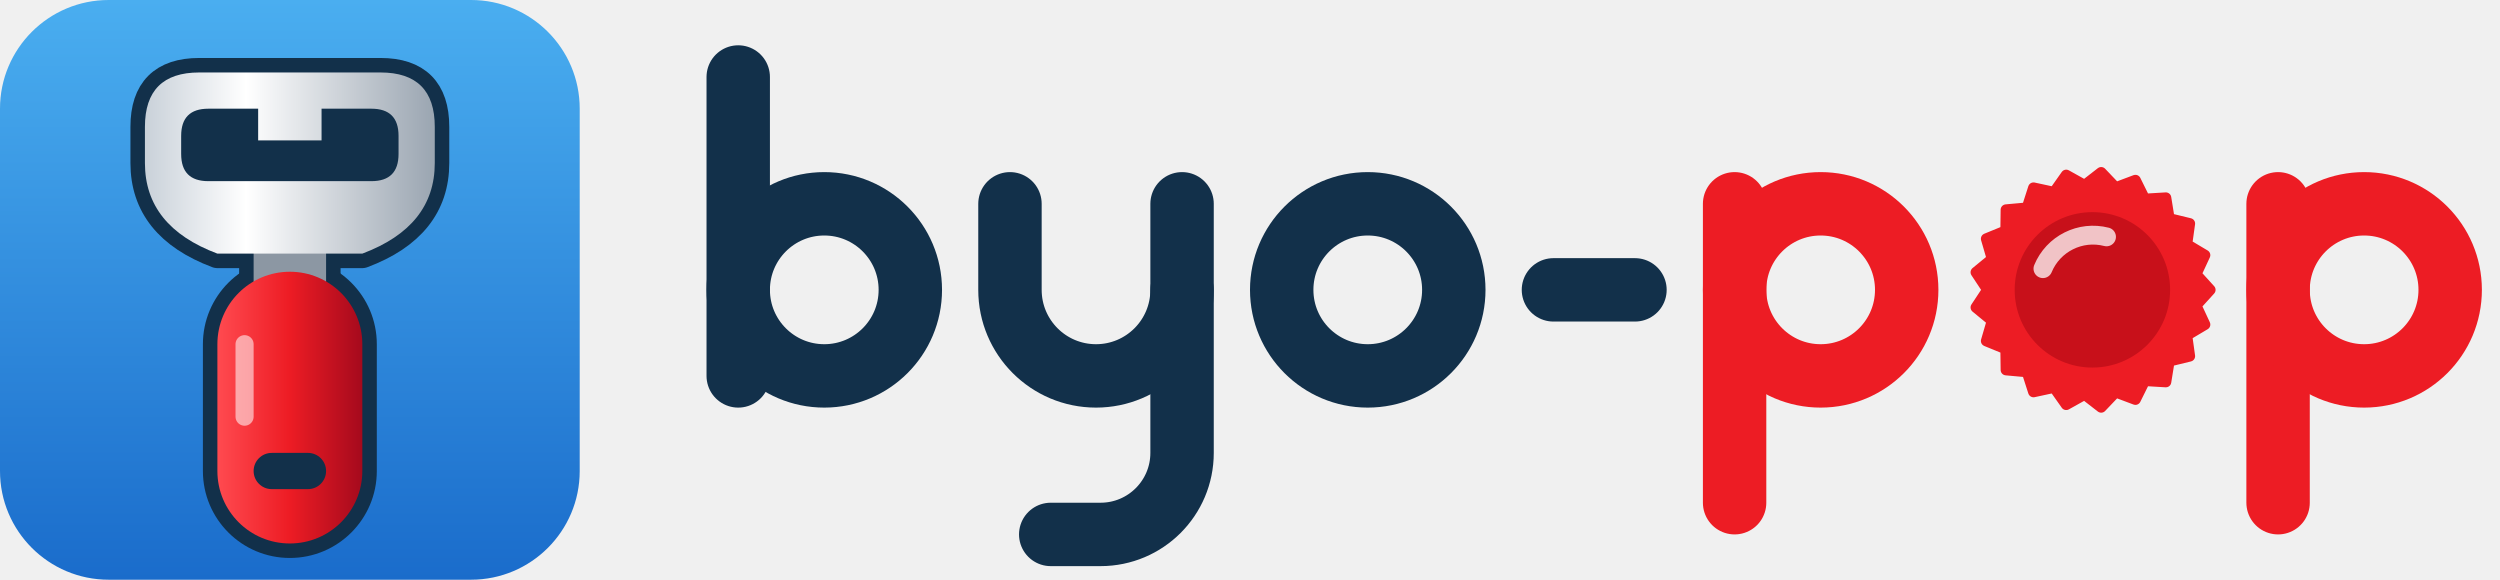
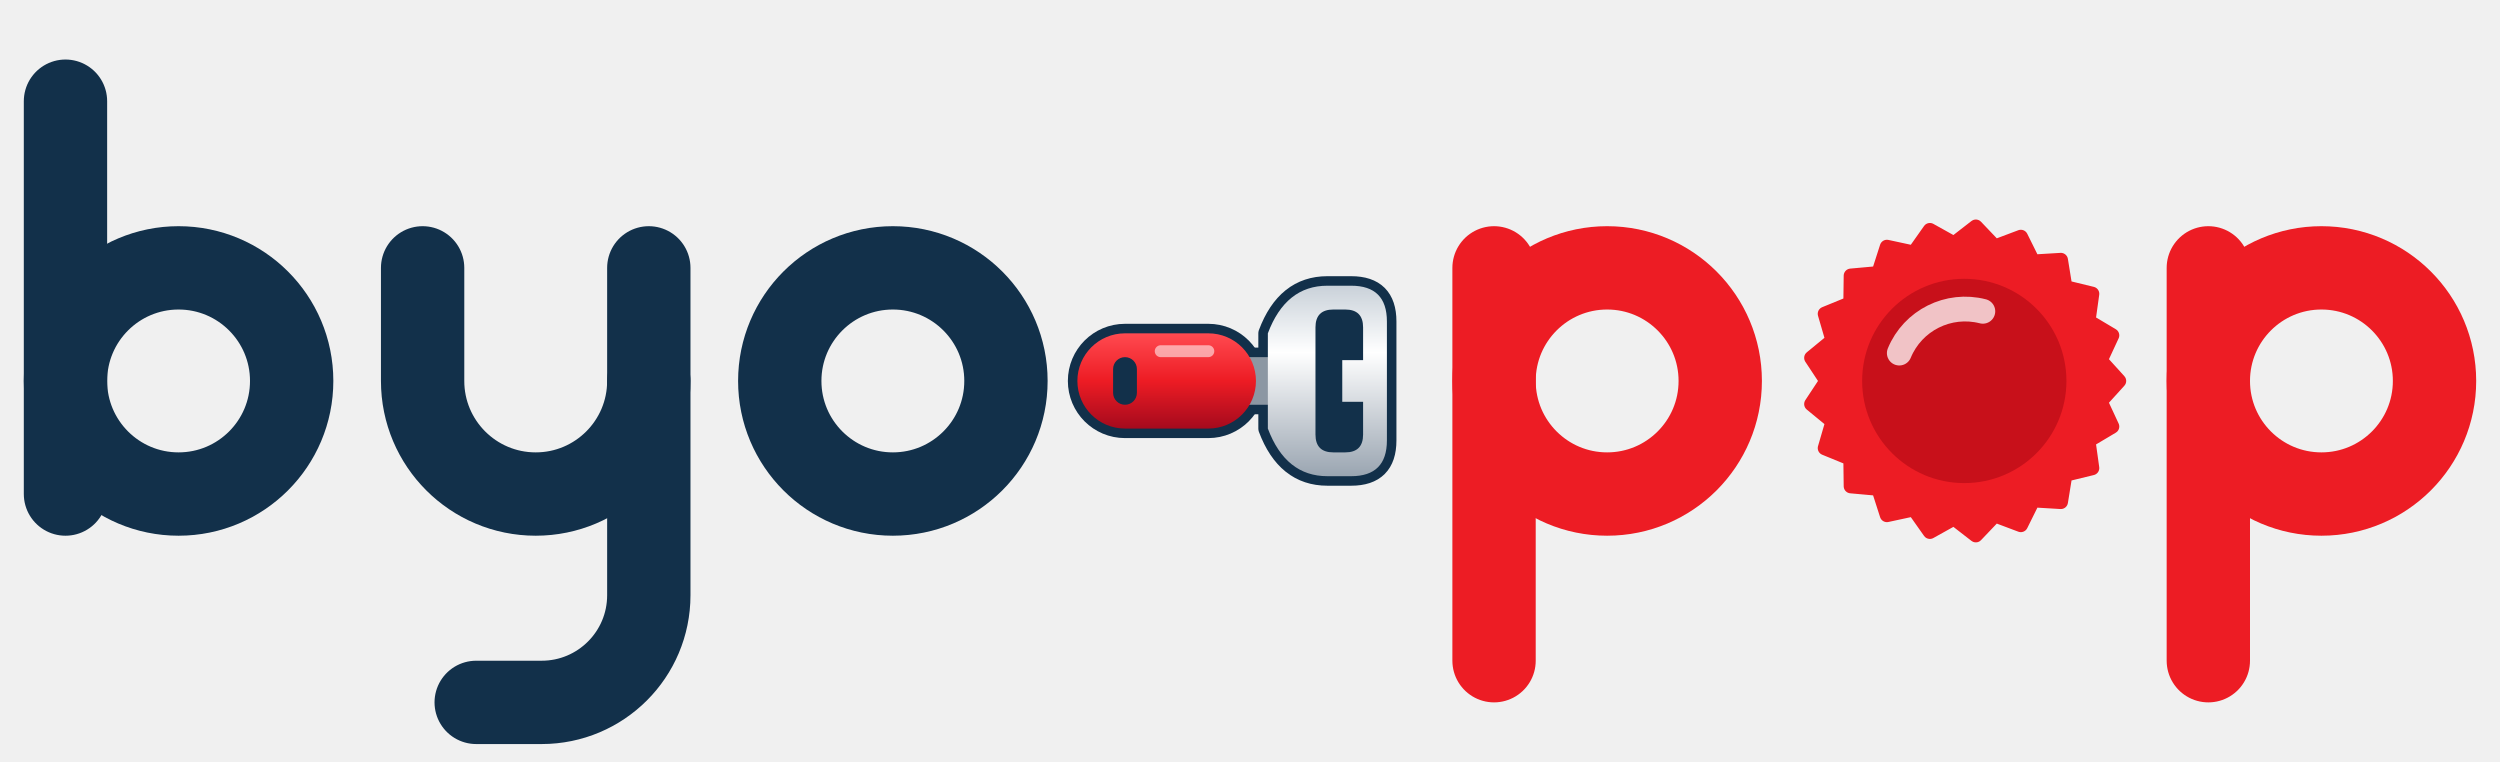
- <svg xmlns="http://www.w3.org/2000/svg" viewBox="0 0 276 64">
+ <svg xmlns="http://www.w3.org/2000/svg" viewBox="76 0 210 64">
  <defs>
-     <linearGradient id="bp-tile" x1="0" y1="0" x2="0" y2="1">
-       <stop offset="0" stop-color="#4AAEF0" />
-       <stop offset="1" stop-color="#1A6CCB" />
-     </linearGradient>
    <linearGradient id="bp-chrome" x1="0" y1="0" x2="1" y2="0">
      <stop offset="0" stop-color="#C9D1D9" />
      <stop offset="0.35" stop-color="#FFFFFF" />
      <stop offset="1" stop-color="#9AA5B1" />
    </linearGradient>
    <linearGradient id="bp-enamel" x1="0" y1="0" x2="1" y2="0">
      <stop offset="0" stop-color="#FF4A50" />
      <stop offset="0.5" stop-color="#ED1C24" />
      <stop offset="1" stop-color="#A50A1D" />
    </linearGradient>
  </defs>
-   <rect width="64" height="64" rx="12" fill="url(#bp-tile)" />
-   <g stroke-linejoin="round">
-     <g fill="#12304A" stroke="#12304A" stroke-width="3.2">
-       <path d="M 22 8 H 42 Q 48 8 48 14 V 18 Q 48 25 40 28 H 24 Q 16 25 16 18 V 14 Q 16 8 22 8 Z" />
-       <path d="M 28 26 H 36 V 32 H 28 Z" />
-       <path d="M 32 30 A 8 8 0 0 1 40 38 V 52 A 8 8 0 0 1 24 52 V 38 A 8 8 0 0 1 32 30 Z" />
-     </g>
-     <path d="M 28 26 H 36 V 32 H 28 Z" fill="#8C97A3" />
-     <path d="M 22 8 H 42 Q 48 8 48 14 V 18 Q 48 25 40 28 H 24 Q 16 25 16 18 V 14 Q 16 8 22 8 Z" fill="url(#bp-chrome)" />
-     <path d="M 32 30 A 8 8 0 0 1 40 38 V 52 A 8 8 0 0 1 24 52 V 38 A 8 8 0 0 1 32 30 Z" fill="url(#bp-enamel)" />
-     <path d="M 23 12 H 28.5 V 15.5 H 35.5 V 12 H 41 Q 44 12 44 15 V 17 Q 44 20 41 20 H 23 Q 20 20 20 17 V 15 Q 20 12 23 12 Z M 30 50 H 34 A 2 2 0 0 1 34 54 H 30 A 2 2 0 0 1 30 50 Z" fill="#12304A" />
-     <path d="M 27 38 V 46" stroke="#FFFFFF" stroke-opacity="0.55" stroke-width="2" stroke-linecap="round" />
-   </g>
  <g transform="translate(0 3)">
    <g fill="none" stroke-width="7" stroke-linecap="round" stroke-linejoin="round">
-       <g stroke="#12304A">
+       <g class="bp-ink" stroke="#12304A">
        <path d="M 81.5 5.5 V 38.5" />
        <circle cx="91" cy="29" r="9.5" />
        <path d="M 111.5 19.5 V 29 A 9.5 9.5 0 0 0 130.5 29 V 19.5" />
        <path d="M 130.5 29 V 47 A 9 9 0 0 1 121.5 56 H 116" />
        <circle cx="151" cy="29" r="9.5" />
-         <path d="M 171.5 29 H 180.5" />
-       </g>
-       <g stroke="#ED1C24">
-         <path d="M 191.5 19.5 V 52.5" />
-         <circle cx="201" cy="29" r="9.5" />
-         <path d="M 251.5 19.5 V 52.5" />
-         <circle cx="261" cy="29" r="9.5" />
      </g>
    </g>
-     <path d="M 244.00 29.00 L 242.44 30.72 L 243.42 32.83 L 241.42 34.02 L 241.74 36.32 L 239.48 36.87 L 239.11 39.16 L 236.78 39.02 L 235.75 41.10 L 233.57 40.28 L 231.97 41.96 L 230.14 40.54 L 228.11 41.67 L 226.77 39.77 L 224.50 40.26 L 223.79 38.05 L 221.47 37.84 L 221.44 35.52 L 219.29 34.64 L 219.94 32.41 L 218.15 30.94 L 219.43 29.00 L 218.15 27.06 L 219.94 25.59 L 219.29 23.36 L 221.44 22.48 L 221.47 20.16 L 223.79 19.95 L 224.50 17.74 L 226.77 18.23 L 228.11 16.33 L 230.14 17.46 L 231.97 16.04 L 233.57 17.72 L 235.75 16.90 L 236.78 18.98 L 239.11 18.84 L 239.48 21.13 L 241.74 21.68 L 241.42 23.98 L 243.42 25.17 L 242.44 27.28 Z" fill="#ED1C24" stroke="#ED1C24" stroke-width="1.2" stroke-linejoin="round" />
-     <circle cx="231" cy="29" r="8.58" fill="#C8101A" />
-     <path d="M 225.54 26.66 A 5.98 5.98 0 0 1 232.56 23.15" fill="none" stroke="#FFFFFF" stroke-opacity="0.75" stroke-width="2.08" stroke-linecap="round" />
+     <g class="bp-lever">
+       <g transform="translate(181 29) rotate(90) scale(0.5) translate(-32 -31)" stroke-linejoin="round">
+         <g fill="#12304A" stroke="#12304A" stroke-width="3.2">
+           <path d="M 22 8 H 42 Q 48 8 48 14 V 18 Q 48 25 40 28 H 24 Q 16 25 16 18 V 14 Q 16 8 22 8 Z" />
+           <path d="M 28 26 H 36 V 32 H 28 Z" />
+           <path d="M 32 30 A 8 8 0 0 1 40 38 V 52 A 8 8 0 0 1 24 52 V 38 A 8 8 0 0 1 32 30 Z" />
+         </g>
+         <path d="M 28 26 H 36 V 32 H 28 Z" fill="#8C97A3" />
+         <path d="M 22 8 H 42 Q 48 8 48 14 V 18 Q 48 25 40 28 H 24 Q 16 25 16 18 V 14 Q 16 8 22 8 Z" fill="url(#bp-chrome)" />
+         <path d="M 32 30 A 8 8 0 0 1 40 38 V 52 A 8 8 0 0 1 24 52 V 38 A 8 8 0 0 1 32 30 Z" fill="url(#bp-enamel)" />
+         <path d="M 23 12 H 28.5 V 15.5 H 35.5 V 12 H 41 Q 44 12 44 15 V 17 Q 44 20 41 20 H 23 Q 20 20 20 17 V 15 Q 20 12 23 12 Z M 30 50 H 34 A 2 2 0 0 1 34 54 H 30 A 2 2 0 0 1 30 50 Z" fill="#12304A" />
+         <path d="M 27 38 V 46" stroke="#FFFFFF" stroke-opacity="0.55" stroke-width="2" stroke-linecap="round" />
+       </g>
+     </g>
+     <g transform="translate(10 0)">
+       <g fill="none" stroke-width="7" stroke-linecap="round" stroke-linejoin="round">
+         <g stroke="#ED1C24">
+           <path d="M 191.5 19.5 V 52.5" />
+           <circle cx="201" cy="29" r="9.5" />
+           <path d="M 251.5 19.5 V 52.5" />
+           <circle cx="261" cy="29" r="9.5" />
+         </g>
+       </g>
+       <path d="M 244.00 29.00 L 242.44 30.72 L 243.42 32.83 L 241.42 34.02 L 241.74 36.32 L 239.48 36.87 L 239.11 39.16 L 236.78 39.02 L 235.75 41.10 L 233.57 40.28 L 231.97 41.96 L 230.14 40.54 L 228.11 41.67 L 226.77 39.77 L 224.50 40.26 L 223.79 38.05 L 221.47 37.84 L 221.44 35.52 L 219.29 34.64 L 219.94 32.41 L 218.15 30.94 L 219.43 29.00 L 218.15 27.06 L 219.94 25.59 L 219.29 23.36 L 221.44 22.48 L 221.47 20.16 L 223.79 19.95 L 224.50 17.74 L 226.77 18.23 L 228.11 16.33 L 230.14 17.46 L 231.97 16.04 L 233.57 17.72 L 235.75 16.90 L 236.78 18.98 L 239.11 18.84 L 239.48 21.13 L 241.74 21.68 L 241.42 23.98 L 243.42 25.17 L 242.44 27.28 Z" fill="#ED1C24" stroke="#ED1C24" stroke-width="1.2" stroke-linejoin="round" />
+       <circle cx="231" cy="29" r="8.58" fill="#C8101A" />
+       <path d="M 225.54 26.66 A 5.98 5.98 0 0 1 232.56 23.15" fill="none" stroke="#FFFFFF" stroke-opacity="0.75" stroke-width="2.08" stroke-linecap="round" />
+     </g>
  </g>
</svg>
